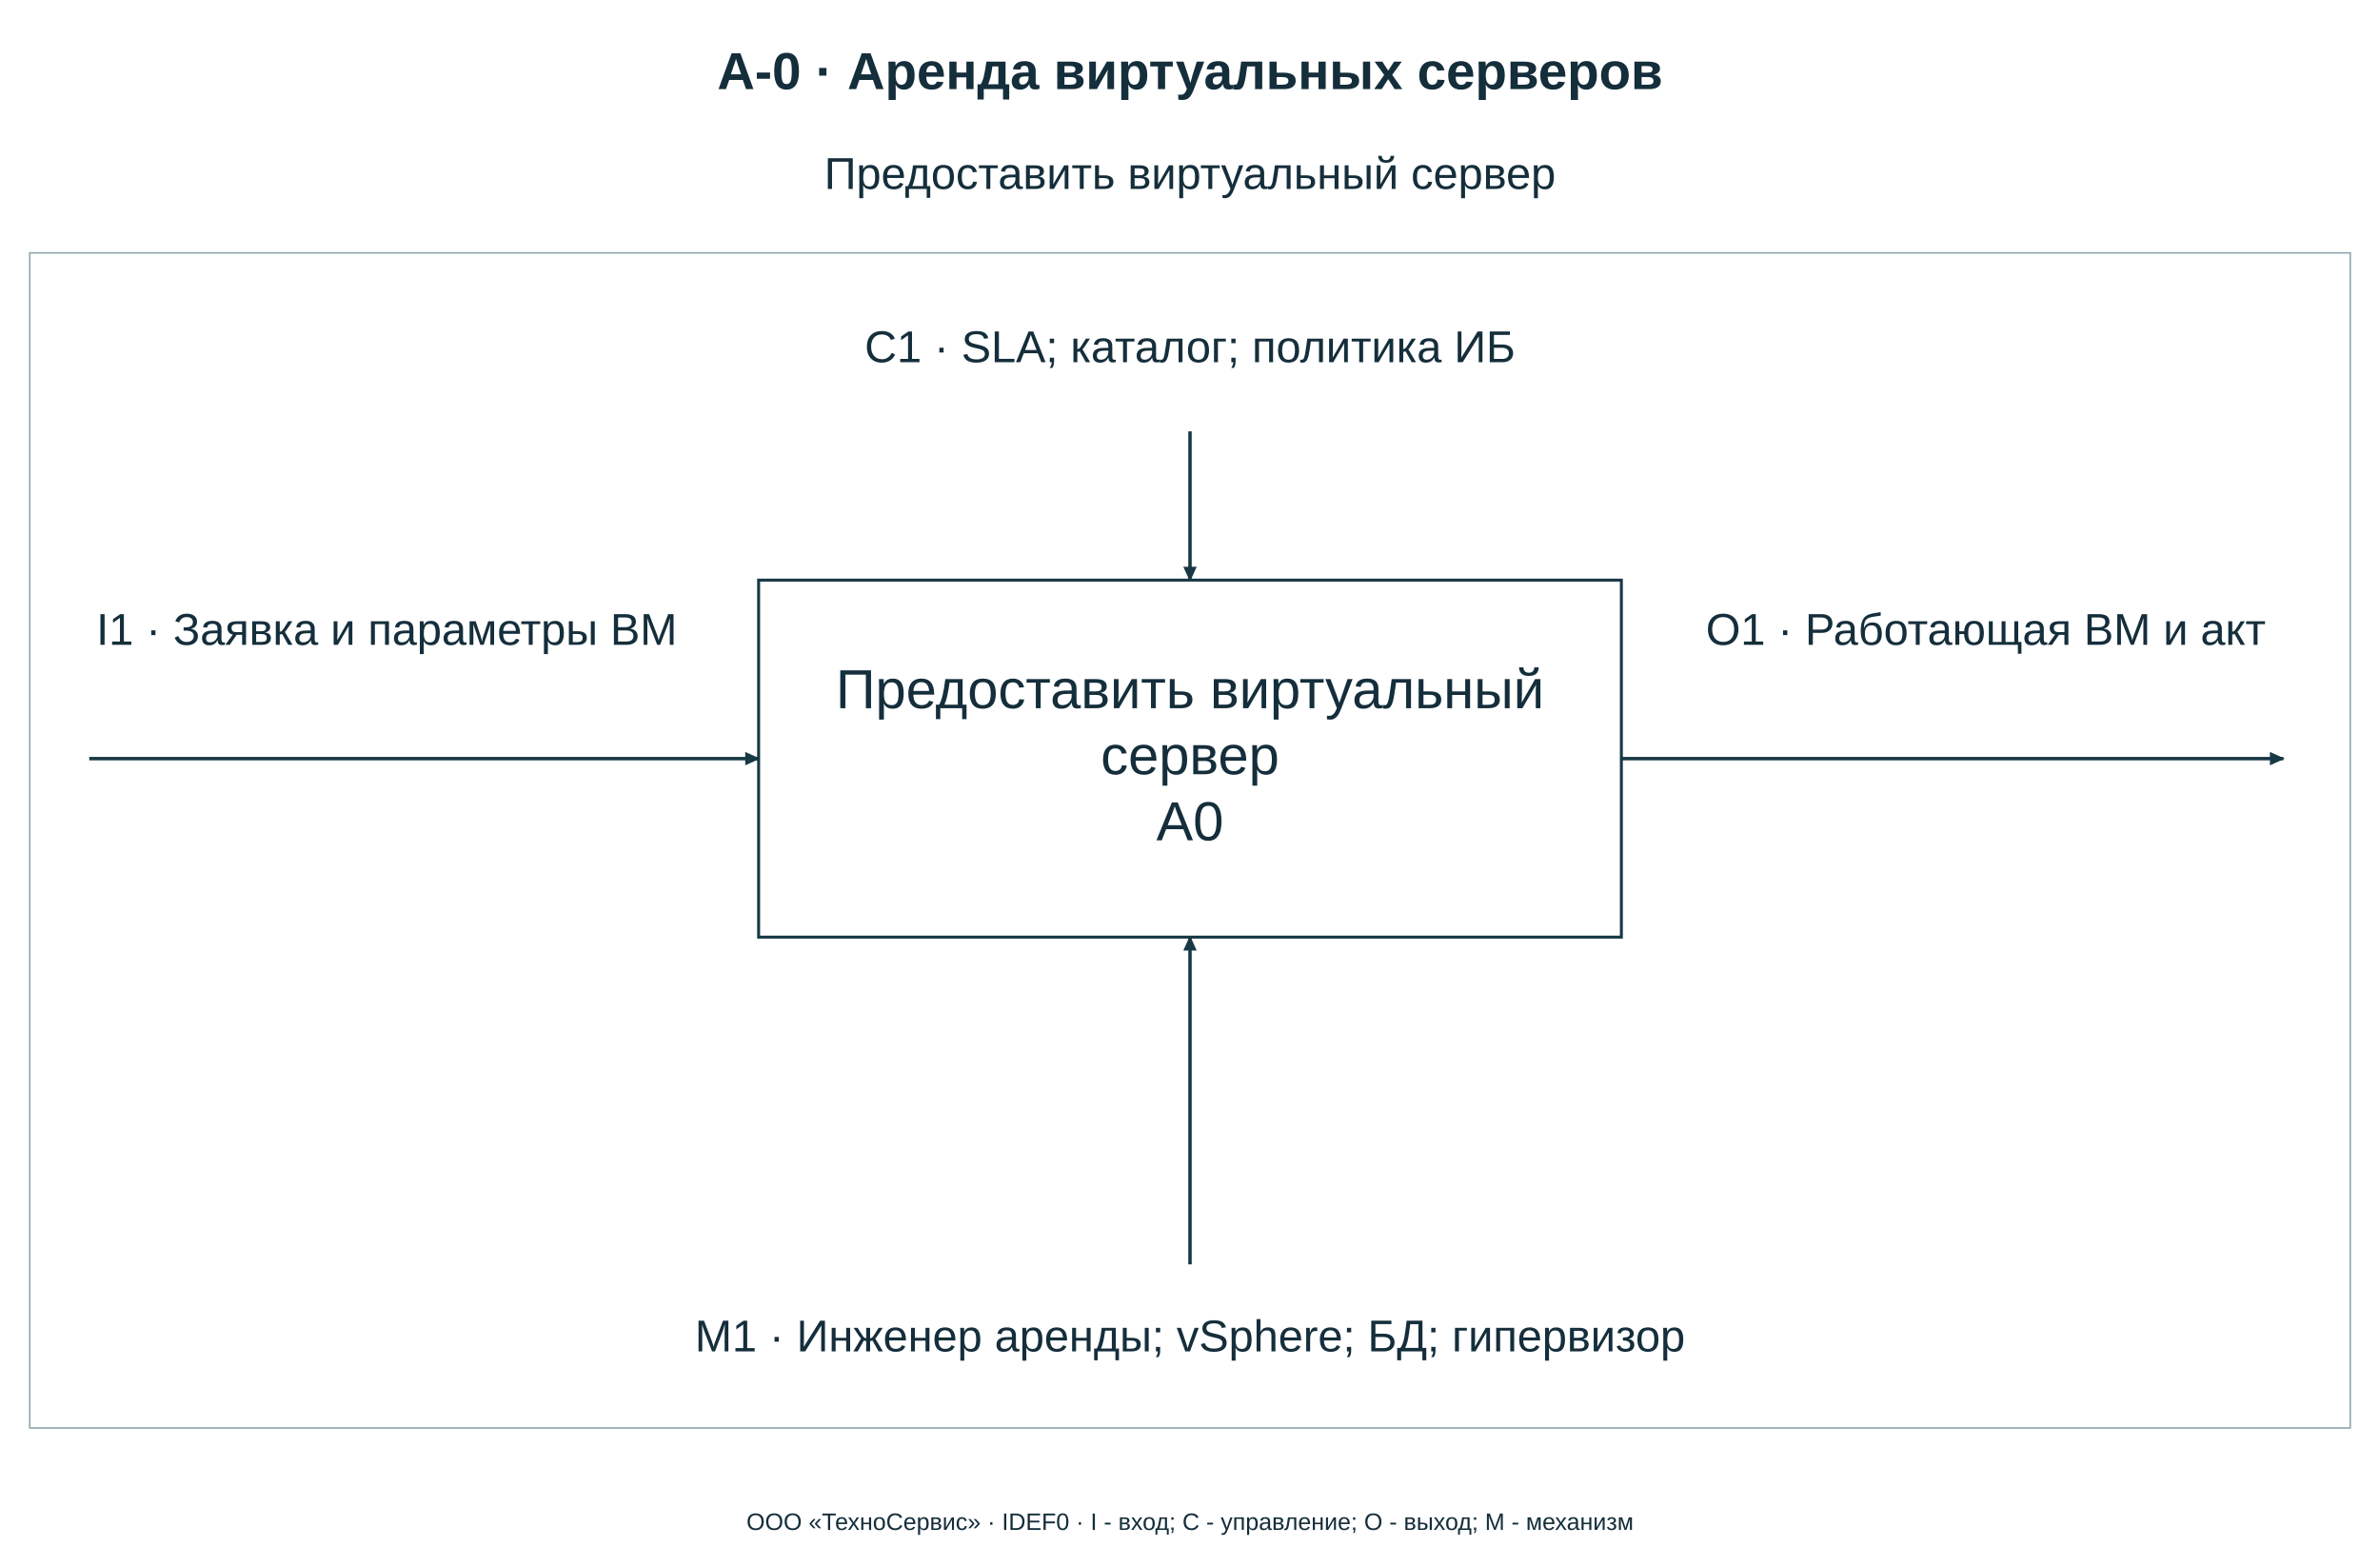
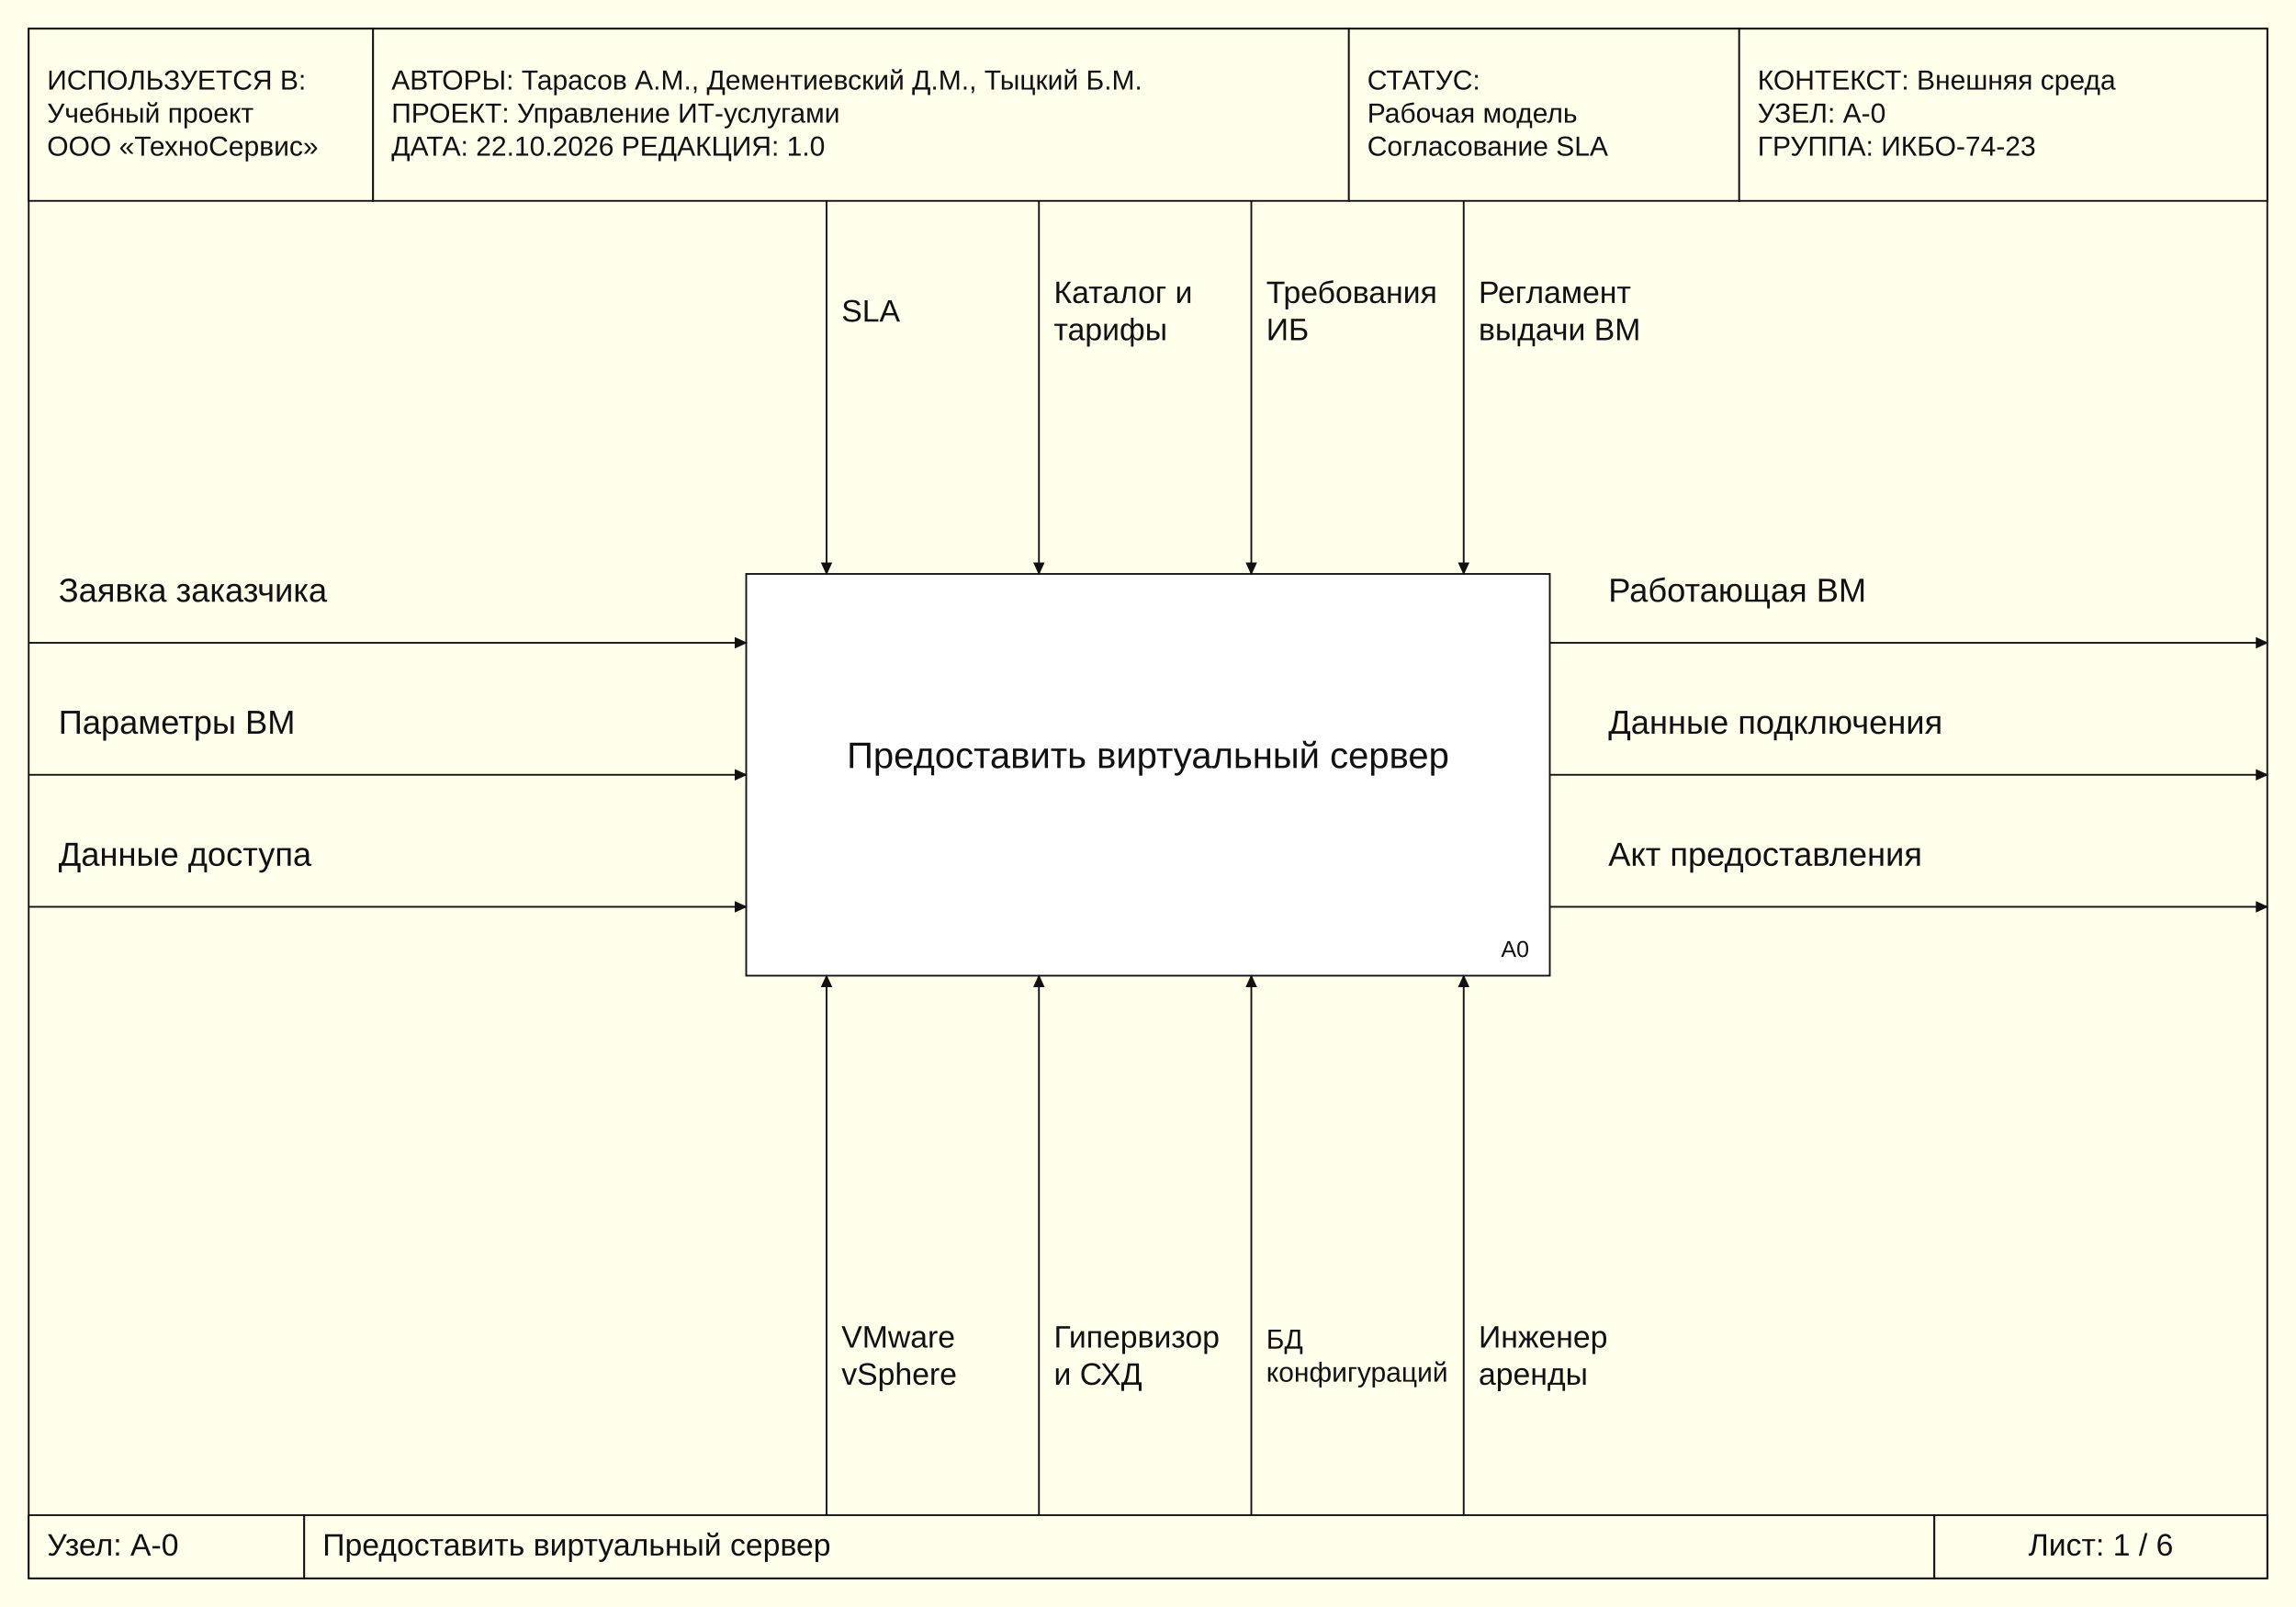
- <svg xmlns="http://www.w3.org/2000/svg" width="1600" height="1040" viewBox="0 0 1600 1040">
+ <svg xmlns="http://www.w3.org/2000/svg" width="2000" height="1400" viewBox="0 0 2000 1400">
  <defs>
-     <marker id="arrow" markerWidth="11" markerHeight="9" refX="9" refY="4.5" orient="auto" markerUnits="userSpaceOnUse">
-       <path d="M0 0 L10 4.5 L0 9 Z" fill="#183845" />
+     <marker id="arrow" markerWidth="12" markerHeight="10" refX="10" refY="5" orient="auto" markerUnits="userSpaceOnUse">
+       <path d="M0 0 L11 5 L0 10 Z" fill="#111" />
    </marker>
+     <pattern id="grid" width="20" height="20" patternUnits="userSpaceOnUse">
+       <path d="M20 0H0V20" fill="none" stroke="#e1e5e8" stroke-width=".7" />
+     </pattern>
  </defs>
-   <rect width="100%" height="100%" fill="white" />
-   <text x="800.0" y="50.0" text-anchor="middle" dominant-baseline="middle" font-family="Arial, sans-serif" font-size="35" font-weight="700" fill="#152e3b">A-0 · Аренда виртуальных серверов</text>
-   <text x="800.0" y="118.5" text-anchor="middle" dominant-baseline="middle" font-family="Arial, sans-serif" font-size="30" font-weight="400" fill="#152e3b">Предоставить виртуальный сервер</text>
-   <rect x="20" y="170" width="1560" height="790" fill="none" stroke="#8ba2ab" stroke-width="1" />
-   <rect x="510" y="390" width="580" height="240" stroke="#183845" stroke-width="2" fill="white" />
-   <text x="800.0" y="465.6" text-anchor="middle" dominant-baseline="middle" font-family="Arial, sans-serif" font-size="37" fill="#152e3b">Предоставить виртуальный</text>
-   <text x="800.0" y="510.0" text-anchor="middle" dominant-baseline="middle" font-family="Arial, sans-serif" font-size="37" fill="#152e3b">сервер</text>
-   <text x="800.0" y="554.4" text-anchor="middle" dominant-baseline="middle" font-family="Arial, sans-serif" font-size="37" fill="#152e3b">A0</text>
-   <polyline points="60,510 510,510" fill="none" stroke="#183845" stroke-width="2.3" marker-end="url(#arrow)" />
-   <text x="260.0" y="425.0" text-anchor="middle" dominant-baseline="middle" font-family="Arial, sans-serif" font-size="30" font-weight="400" fill="#152e3b">I1 · Заявка и параметры ВМ</text>
-   <polyline points="1090,510 1535,510" fill="none" stroke="#183845" stroke-width="2.3" marker-end="url(#arrow)" />
-   <text x="1335.0" y="425.0" text-anchor="middle" dominant-baseline="middle" font-family="Arial, sans-serif" font-size="30" font-weight="400" fill="#152e3b">O1 · Работающая ВМ и акт</text>
-   <text x="800.0" y="235.0" text-anchor="middle" dominant-baseline="middle" font-family="Arial, sans-serif" font-size="30" font-weight="400" fill="#152e3b">C1 · SLA; каталог; политика ИБ</text>
-   <polyline points="800,290 800,390" fill="none" stroke="#183845" stroke-width="2.3" marker-end="url(#arrow)" />
-   <polyline points="800,850 800,630" fill="none" stroke="#183845" stroke-width="2.3" marker-end="url(#arrow)" />
-   <text x="800.0" y="900.0" text-anchor="middle" dominant-baseline="middle" font-family="Arial, sans-serif" font-size="30" font-weight="400" fill="#152e3b">M1 · Инженер аренды; vSphere; БД; гипервизор</text>
-   <text x="800.0" y="1024.0" text-anchor="middle" dominant-baseline="middle" font-family="Arial, sans-serif" font-size="16" font-weight="400" fill="#152e3b">ООО «ТехноСервис» · IDEF0 · I - вход; C - управление; O - выход; M - механизм</text>
+   <rect width="100%" height="100%" fill="#ffffec" />
+   <rect x="25" y="25" width="1950" height="1350" stroke="#111" stroke-width="1.5" fill="#ffffec" />
+   <text x="1000.0" y="700.0" text-anchor="middle" dominant-baseline="middle" font-family="Arial, sans-serif" font-size="30" font-weight="400" fill="#111" />
+   <rect x="25" y="25" width="300" height="150" stroke="#111" stroke-width="1.5" fill="#ffffec" />
+   <text x="175.0" y="100.0" text-anchor="middle" dominant-baseline="middle" font-family="Arial, sans-serif" font-size="30" font-weight="400" fill="#111" />
+   <rect x="325" y="25" width="850" height="150" stroke="#111" stroke-width="1.5" fill="#ffffec" />
+   <text x="750.0" y="100.0" text-anchor="middle" dominant-baseline="middle" font-family="Arial, sans-serif" font-size="30" font-weight="400" fill="#111" />
+   <rect x="1175" y="25" width="340" height="150" stroke="#111" stroke-width="1.5" fill="#ffffec" />
+   <text x="1345.0" y="100.0" text-anchor="middle" dominant-baseline="middle" font-family="Arial, sans-serif" font-size="30" font-weight="400" fill="#111" />
+   <rect x="1515" y="25" width="460" height="150" stroke="#111" stroke-width="1.5" fill="#ffffec" />
+   <text x="1745.0" y="100.0" text-anchor="middle" dominant-baseline="middle" font-family="Arial, sans-serif" font-size="30" font-weight="400" fill="#111" />
+   <rect x="25" y="1320" width="240" height="55" stroke="#111" stroke-width="1.5" fill="#ffffec" />
+   <text x="145.0" y="1347.5" text-anchor="middle" dominant-baseline="middle" font-family="Arial, sans-serif" font-size="28" font-weight="400" fill="#111" />
+   <rect x="265" y="1320" width="1420" height="55" stroke="#111" stroke-width="1.5" fill="#ffffec" />
+   <text x="975.0" y="1347.5" text-anchor="middle" dominant-baseline="middle" font-family="Arial, sans-serif" font-size="28" font-weight="400" fill="#111" />
+   <rect x="1685" y="1320" width="290" height="55" stroke="#111" stroke-width="1.5" fill="#ffffec" />
+   <text x="1830.0" y="1347.5" text-anchor="middle" dominant-baseline="middle" font-family="Arial, sans-serif" font-size="28" font-weight="400" fill="#111" />
+   <text x="41" y="71.2" text-anchor="start" dominant-baseline="middle" font-family="Arial, sans-serif" font-size="24" font-weight="400" fill="#111">ИСПОЛЬЗУЕТСЯ В:</text>
+   <text x="41" y="100.0" text-anchor="start" dominant-baseline="middle" font-family="Arial, sans-serif" font-size="24" font-weight="400" fill="#111">Учебный проект</text>
+   <text x="41" y="128.8" text-anchor="start" dominant-baseline="middle" font-family="Arial, sans-serif" font-size="24" font-weight="400" fill="#111">ООО «ТехноСервис»</text>
+   <text x="341" y="71.2" text-anchor="start" dominant-baseline="middle" font-family="Arial, sans-serif" font-size="24" font-weight="400" fill="#111">АВТОРЫ: Тарасов А.М., Дементиевский Д.М., Тыцкий Б.М.</text>
+   <text x="341" y="100.0" text-anchor="start" dominant-baseline="middle" font-family="Arial, sans-serif" font-size="24" font-weight="400" fill="#111">ПРОЕКТ: Управление ИТ-услугами</text>
+   <text x="341" y="128.8" text-anchor="start" dominant-baseline="middle" font-family="Arial, sans-serif" font-size="24" font-weight="400" fill="#111">ДАТА: 22.10.2026 РЕДАКЦИЯ: 1.0</text>
+   <text x="1191" y="71.2" text-anchor="start" dominant-baseline="middle" font-family="Arial, sans-serif" font-size="24" font-weight="400" fill="#111">СТАТУС:</text>
+   <text x="1191" y="100.0" text-anchor="start" dominant-baseline="middle" font-family="Arial, sans-serif" font-size="24" font-weight="400" fill="#111">Рабочая модель</text>
+   <text x="1191" y="128.8" text-anchor="start" dominant-baseline="middle" font-family="Arial, sans-serif" font-size="24" font-weight="400" fill="#111">Согласование SLA</text>
+   <text x="1531" y="71.2" text-anchor="start" dominant-baseline="middle" font-family="Arial, sans-serif" font-size="24" font-weight="400" fill="#111">КОНТЕКСТ: Внешняя среда</text>
+   <text x="1531" y="100.0" text-anchor="start" dominant-baseline="middle" font-family="Arial, sans-serif" font-size="24" font-weight="400" fill="#111">УЗЕЛ: A-0</text>
+   <text x="1531" y="128.8" text-anchor="start" dominant-baseline="middle" font-family="Arial, sans-serif" font-size="24" font-weight="400" fill="#111">ГРУППА: ИКБО-74-23</text>
+   <text x="41" y="1347.5" text-anchor="start" dominant-baseline="middle" font-family="Arial, sans-serif" font-size="27" font-weight="400" fill="#111">Узел: A-0</text>
+   <text x="281" y="1347.5" text-anchor="start" dominant-baseline="middle" font-family="Arial, sans-serif" font-size="27" font-weight="400" fill="#111">Предоставить виртуальный сервер</text>
+   <text x="1830.0" y="1347.5" text-anchor="middle" dominant-baseline="middle" font-family="Arial, sans-serif" font-size="27" font-weight="400" fill="#111">Лист: 1 / 6</text>
+   <rect x="650" y="500" width="700" height="350" stroke="#111" stroke-width="1.5" fill="white" />
+   <text x="1000.0" y="675.0" text-anchor="middle" dominant-baseline="middle" font-family="Arial, sans-serif" font-size="32" font-weight="400" fill="#111" />
+   <text x="1000.0" y="660.0" text-anchor="middle" dominant-baseline="middle" font-family="Arial, sans-serif" font-size="32" font-weight="400" fill="#111">Предоставить виртуальный сервер</text>
+   <text x="1332" y="828.0" text-anchor="end" dominant-baseline="middle" font-family="Arial, sans-serif" font-size="20" font-weight="400" fill="#111">A0</text>
+   <polyline points="25,560 650,560" fill="none" stroke="#111" stroke-width="1.5" marker-end="url(#arrow)" />
+   <text x="51" y="516.0" text-anchor="start" dominant-baseline="middle" font-family="Arial, sans-serif" font-size="29" font-weight="400" fill="#111">Заявка заказчика</text>
+   <polyline points="25,675 650,675" fill="none" stroke="#111" stroke-width="1.5" marker-end="url(#arrow)" />
+   <text x="51" y="631.0" text-anchor="start" dominant-baseline="middle" font-family="Arial, sans-serif" font-size="29" font-weight="400" fill="#111">Параметры ВМ</text>
+   <polyline points="25,790 650,790" fill="none" stroke="#111" stroke-width="1.5" marker-end="url(#arrow)" />
+   <text x="51" y="746.0" text-anchor="start" dominant-baseline="middle" font-family="Arial, sans-serif" font-size="29" font-weight="400" fill="#111">Данные доступа</text>
+   <polyline points="1350,560 1975,560" fill="none" stroke="#111" stroke-width="1.5" marker-end="url(#arrow)" />
+   <text x="1401" y="516.0" text-anchor="start" dominant-baseline="middle" font-family="Arial, sans-serif" font-size="29" font-weight="400" fill="#111">Работающая ВМ</text>
+   <polyline points="1350,675 1975,675" fill="none" stroke="#111" stroke-width="1.5" marker-end="url(#arrow)" />
+   <text x="1401" y="631.0" text-anchor="start" dominant-baseline="middle" font-family="Arial, sans-serif" font-size="29" font-weight="400" fill="#111">Данные подключения</text>
+   <polyline points="1350,790 1975,790" fill="none" stroke="#111" stroke-width="1.5" marker-end="url(#arrow)" />
+   <text x="1401" y="746.0" text-anchor="start" dominant-baseline="middle" font-family="Arial, sans-serif" font-size="29" font-weight="400" fill="#111">Акт предоставления</text>
+   <polyline points="720,175 720,500" fill="none" stroke="#111" stroke-width="1.5" marker-end="url(#arrow)" />
+   <text x="733" y="272.5" text-anchor="start" dominant-baseline="middle" font-family="Arial, sans-serif" font-size="27" font-weight="400" fill="#111">SLA</text>
+   <polyline points="905,175 905,500" fill="none" stroke="#111" stroke-width="1.5" marker-end="url(#arrow)" />
+   <text x="918" y="256.3" text-anchor="start" dominant-baseline="middle" font-family="Arial, sans-serif" font-size="27" font-weight="400" fill="#111">Каталог и</text>
+   <text x="918" y="288.7" text-anchor="start" dominant-baseline="middle" font-family="Arial, sans-serif" font-size="27" font-weight="400" fill="#111">тарифы</text>
+   <polyline points="1090,175 1090,500" fill="none" stroke="#111" stroke-width="1.5" marker-end="url(#arrow)" />
+   <text x="1103" y="256.3" text-anchor="start" dominant-baseline="middle" font-family="Arial, sans-serif" font-size="27" font-weight="400" fill="#111">Требования</text>
+   <text x="1103" y="288.7" text-anchor="start" dominant-baseline="middle" font-family="Arial, sans-serif" font-size="27" font-weight="400" fill="#111">ИБ</text>
+   <polyline points="1275,175 1275,500" fill="none" stroke="#111" stroke-width="1.5" marker-end="url(#arrow)" />
+   <text x="1288" y="256.3" text-anchor="start" dominant-baseline="middle" font-family="Arial, sans-serif" font-size="27" font-weight="400" fill="#111">Регламент</text>
+   <text x="1288" y="288.7" text-anchor="start" dominant-baseline="middle" font-family="Arial, sans-serif" font-size="27" font-weight="400" fill="#111">выдачи ВМ</text>
+   <polyline points="720,1320 720,850" fill="none" stroke="#111" stroke-width="1.5" marker-end="url(#arrow)" />
+   <text x="733" y="1166.3" text-anchor="start" dominant-baseline="middle" font-family="Arial, sans-serif" font-size="27" font-weight="400" fill="#111">VMware</text>
+   <text x="733" y="1198.7" text-anchor="start" dominant-baseline="middle" font-family="Arial, sans-serif" font-size="27" font-weight="400" fill="#111">vSphere</text>
+   <polyline points="905,1320 905,850" fill="none" stroke="#111" stroke-width="1.5" marker-end="url(#arrow)" />
+   <text x="918" y="1166.3" text-anchor="start" dominant-baseline="middle" font-family="Arial, sans-serif" font-size="27" font-weight="400" fill="#111">Гипервизор</text>
+   <text x="918" y="1198.7" text-anchor="start" dominant-baseline="middle" font-family="Arial, sans-serif" font-size="27" font-weight="400" fill="#111">и СХД</text>
+   <polyline points="1090,1320 1090,850" fill="none" stroke="#111" stroke-width="1.5" marker-end="url(#arrow)" />
+   <text x="1103" y="1168.1" text-anchor="start" dominant-baseline="middle" font-family="Arial, sans-serif" font-size="24" font-weight="400" fill="#111">БД</text>
+   <text x="1103" y="1196.9" text-anchor="start" dominant-baseline="middle" font-family="Arial, sans-serif" font-size="24" font-weight="400" fill="#111">конфигураций</text>
+   <polyline points="1275,1320 1275,850" fill="none" stroke="#111" stroke-width="1.5" marker-end="url(#arrow)" />
+   <text x="1288" y="1166.3" text-anchor="start" dominant-baseline="middle" font-family="Arial, sans-serif" font-size="27" font-weight="400" fill="#111">Инженер</text>
+   <text x="1288" y="1198.7" text-anchor="start" dominant-baseline="middle" font-family="Arial, sans-serif" font-size="27" font-weight="400" fill="#111">аренды</text>
</svg>
